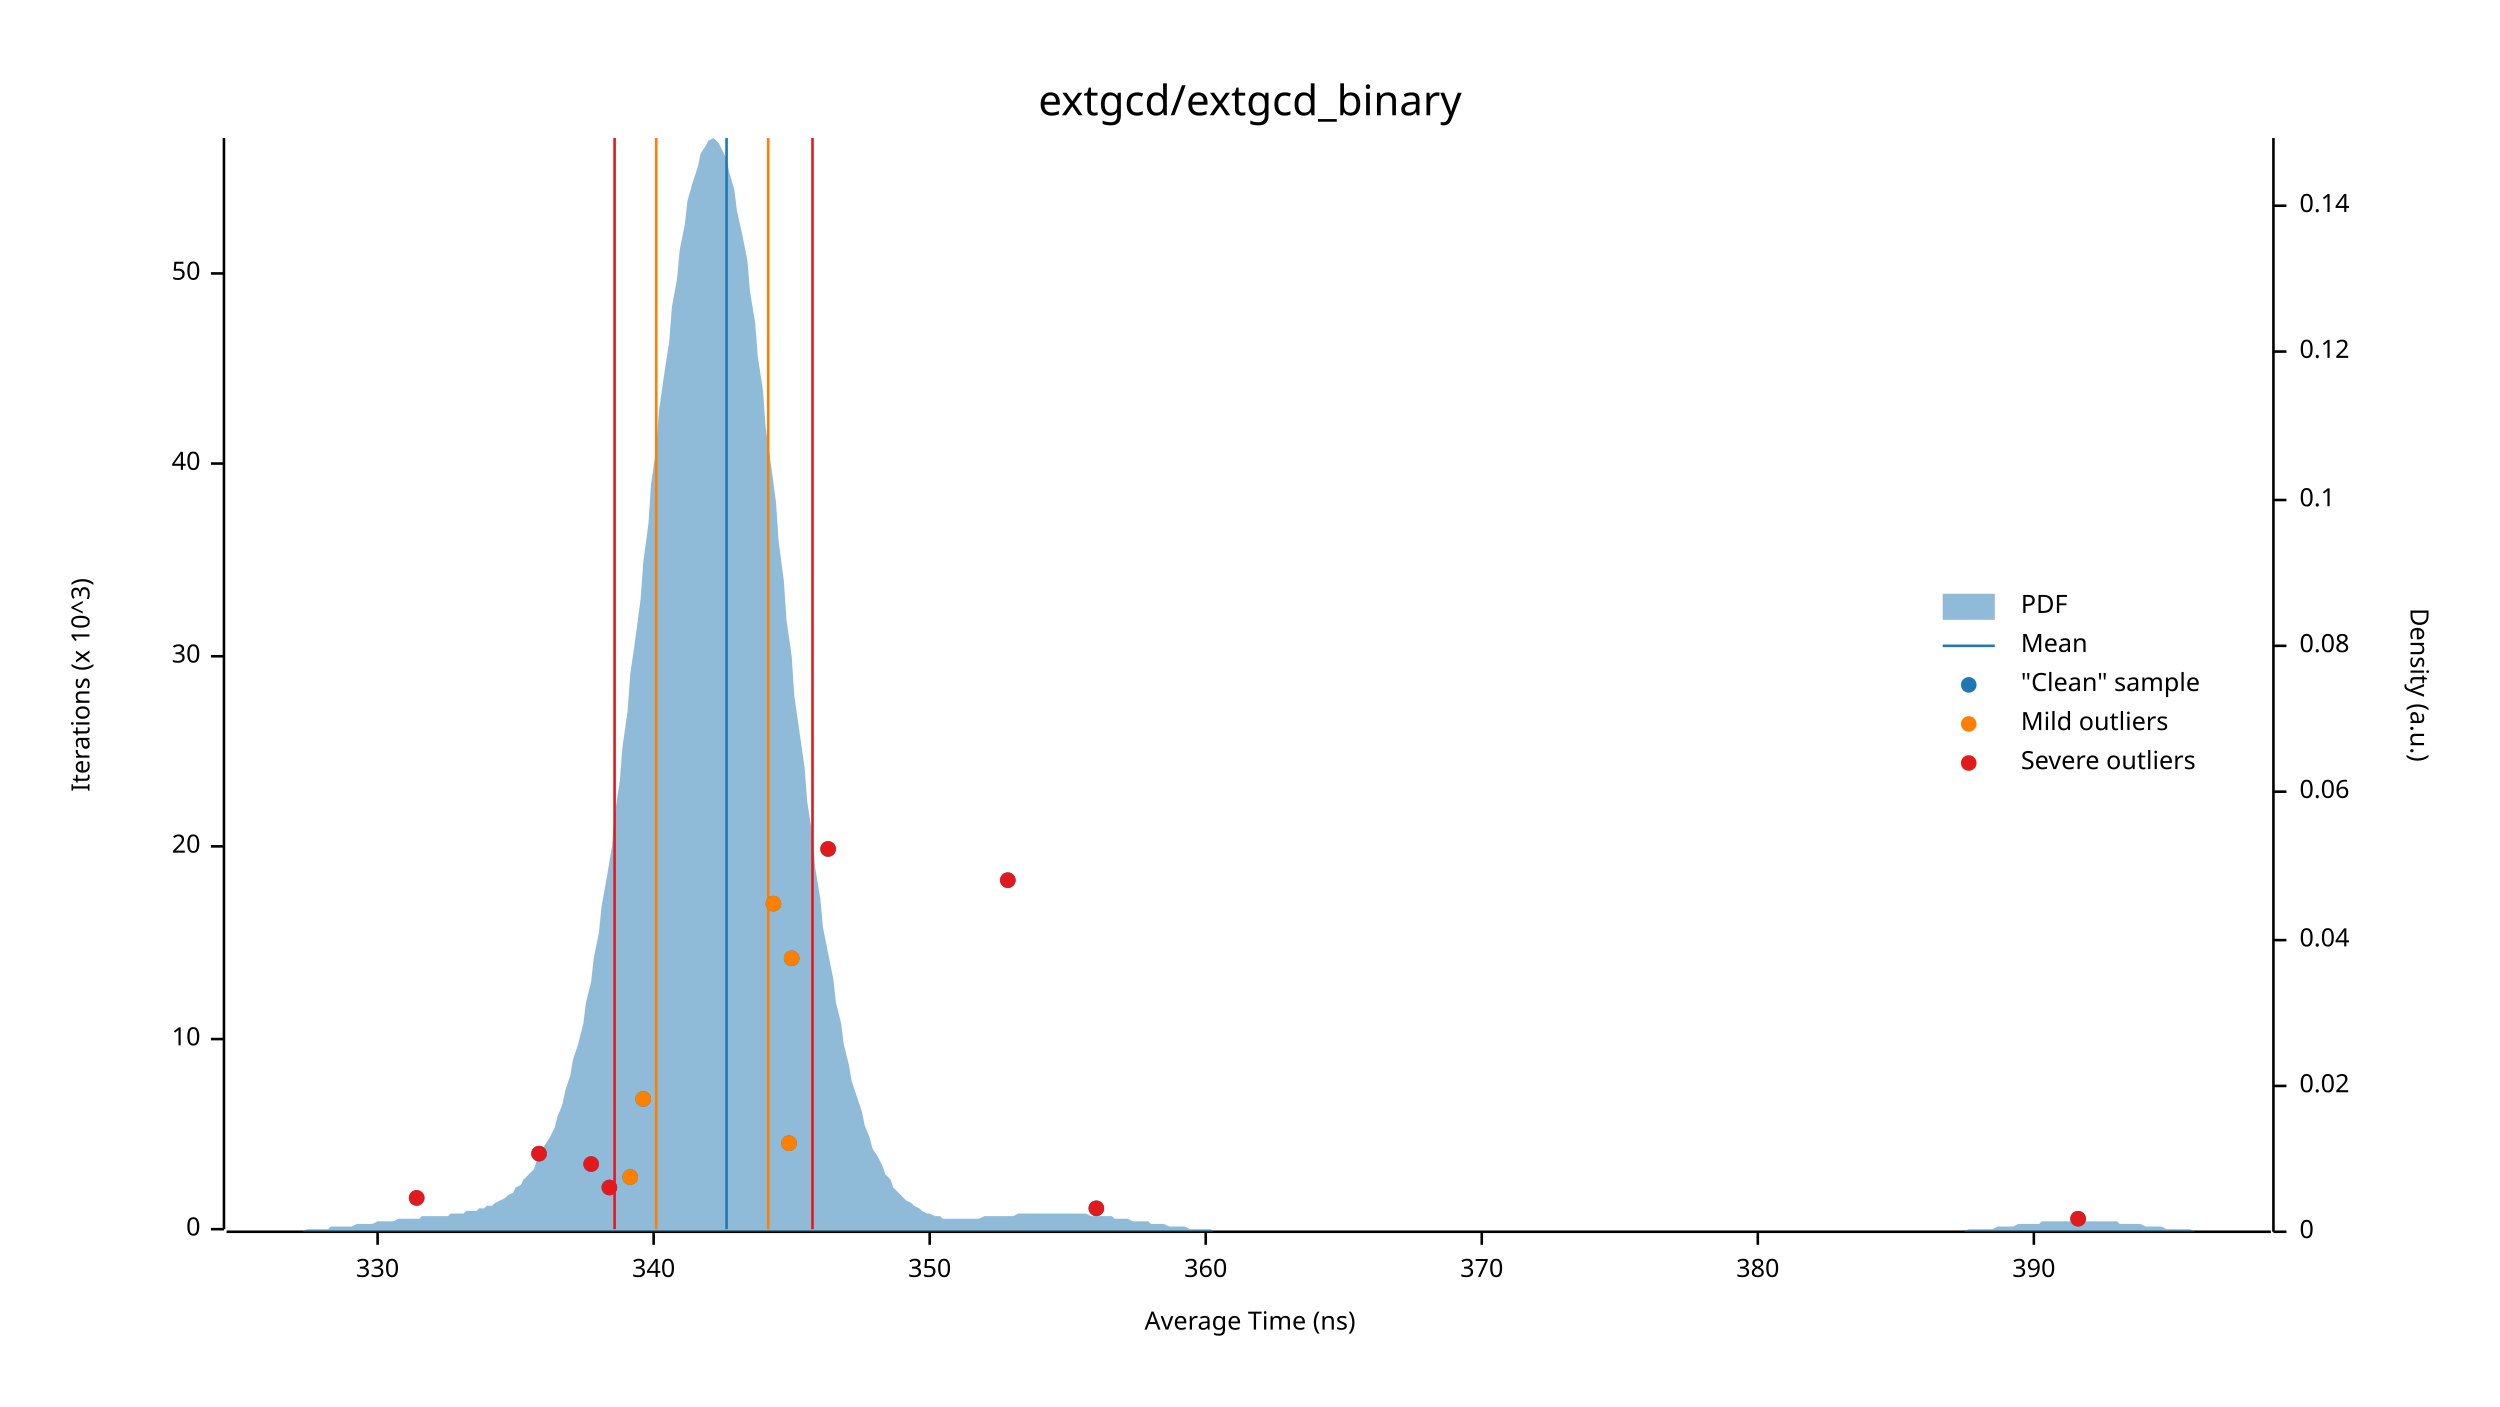
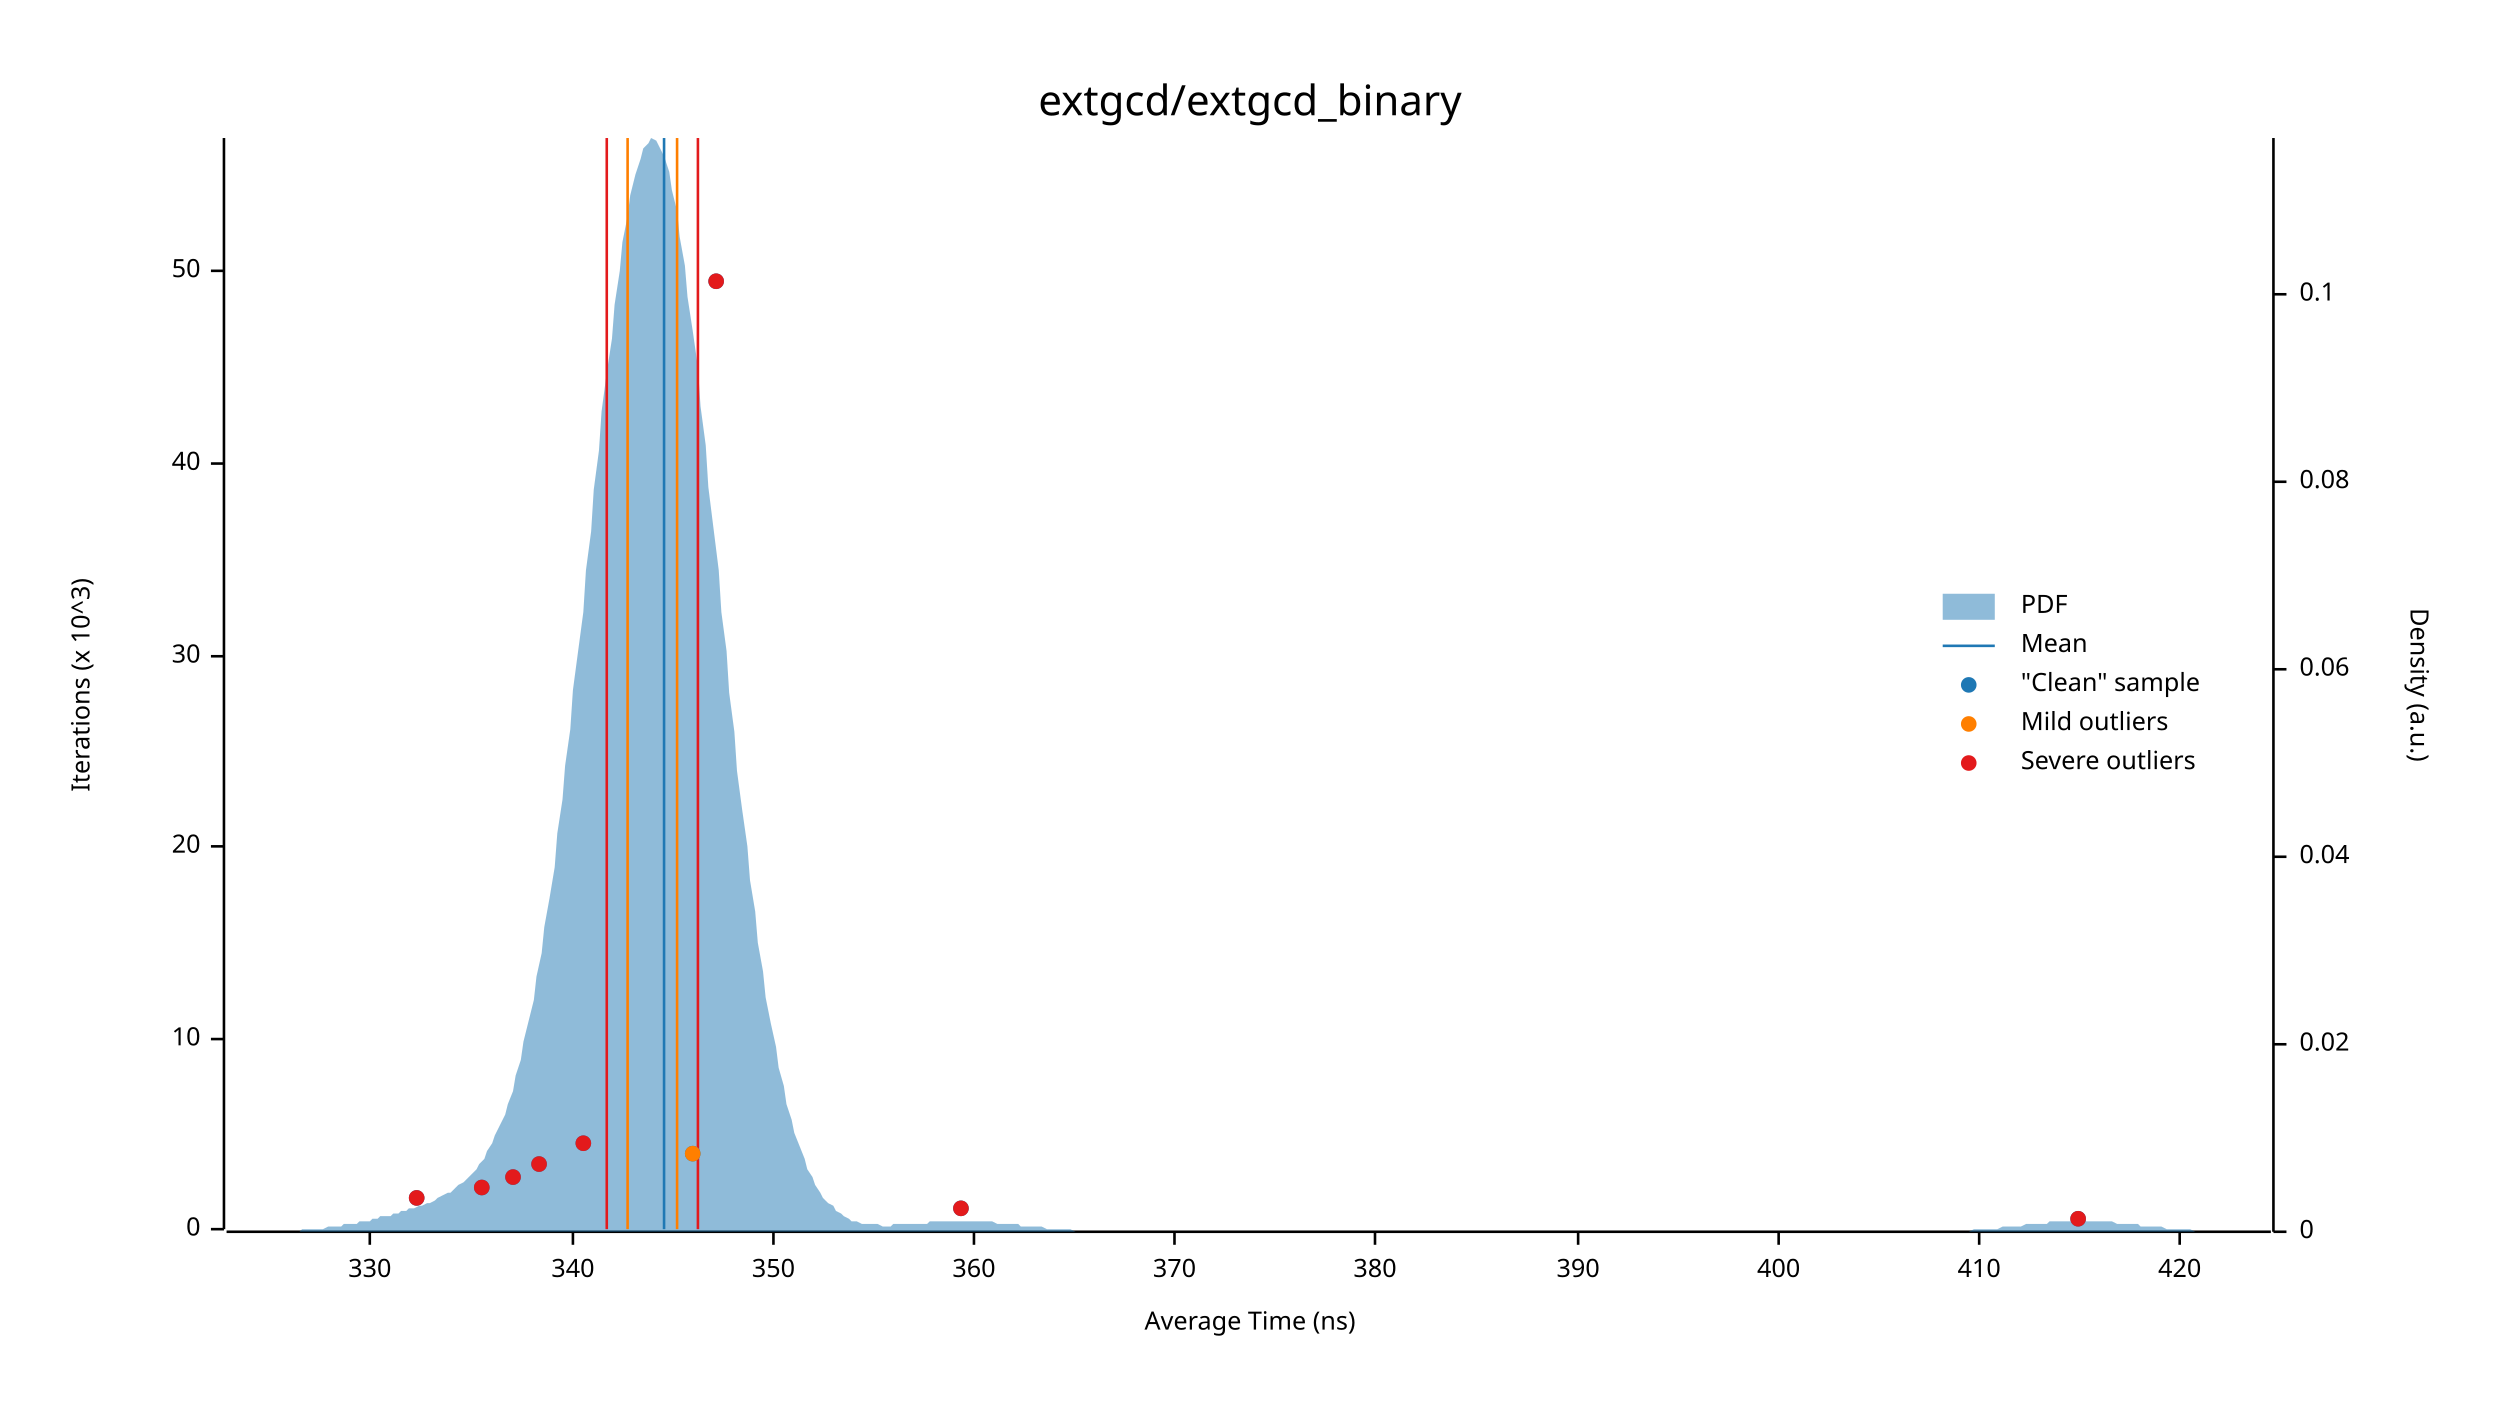
<svg xmlns="http://www.w3.org/2000/svg" width="960" height="540" viewBox="0 0 960 540">
  <text x="480" y="32" dy="0.76em" text-anchor="middle" font-family="sans-serif" font-size="16.129" opacity="1" fill="#000000">
extgcd/extgcd_binary
</text>
  <text x="27" y="263" dy="0.76em" text-anchor="middle" font-family="sans-serif" font-size="9.677" opacity="1" fill="#000000" transform="rotate(270, 27, 263)">
Iterations (x 10^3)
</text>
  <text x="480" y="513" dy="-0.5ex" text-anchor="middle" font-family="sans-serif" font-size="9.677" opacity="1" fill="#000000">
Average Time (ns)
</text>
  <polyline fill="none" opacity="1" stroke="#000000" stroke-width="1" points="86,53 86,472 " />
  <text x="77" y="472" dy="0.5ex" text-anchor="end" font-family="sans-serif" font-size="9.677" opacity="1" fill="#000000">
0
</text>
  <polyline fill="none" opacity="1" stroke="#000000" stroke-width="1" points="81,472 86,472 " />
  <text x="77" y="399" dy="0.5ex" text-anchor="end" font-family="sans-serif" font-size="9.677" opacity="1" fill="#000000">
10
</text>
  <polyline fill="none" opacity="1" stroke="#000000" stroke-width="1" points="81,399 86,399 " />
  <text x="77" y="325" dy="0.5ex" text-anchor="end" font-family="sans-serif" font-size="9.677" opacity="1" fill="#000000">
20
</text>
  <polyline fill="none" opacity="1" stroke="#000000" stroke-width="1" points="81,325 86,325 " />
  <text x="77" y="252" dy="0.5ex" text-anchor="end" font-family="sans-serif" font-size="9.677" opacity="1" fill="#000000">
30
</text>
  <polyline fill="none" opacity="1" stroke="#000000" stroke-width="1" points="81,252 86,252 " />
  <text x="77" y="178" dy="0.5ex" text-anchor="end" font-family="sans-serif" font-size="9.677" opacity="1" fill="#000000">
40
</text>
  <polyline fill="none" opacity="1" stroke="#000000" stroke-width="1" points="81,178 86,178 " />
-   <text x="77" y="105" dy="0.5ex" text-anchor="end" font-family="sans-serif" font-size="9.677" opacity="1" fill="#000000">
+   <text x="77" y="104" dy="0.5ex" text-anchor="end" font-family="sans-serif" font-size="9.677" opacity="1" fill="#000000">
50
</text>
-   <polyline fill="none" opacity="1" stroke="#000000" stroke-width="1" points="81,105 86,105 " />
+   <polyline fill="none" opacity="1" stroke="#000000" stroke-width="1" points="81,104 86,104 " />
  <polyline fill="none" opacity="1" stroke="#000000" stroke-width="1" points="87,473 872,473 " />
-   <text x="145" y="483" dy="0.76em" text-anchor="middle" font-family="sans-serif" font-size="9.677" opacity="1" fill="#000000">
+   <text x="142" y="483" dy="0.76em" text-anchor="middle" font-family="sans-serif" font-size="9.677" opacity="1" fill="#000000">
330
</text>
-   <polyline fill="none" opacity="1" stroke="#000000" stroke-width="1" points="145,473 145,478 " />
-   <text x="251" y="483" dy="0.76em" text-anchor="middle" font-family="sans-serif" font-size="9.677" opacity="1" fill="#000000">
+   <polyline fill="none" opacity="1" stroke="#000000" stroke-width="1" points="142,473 142,478 " />
+   <text x="220" y="483" dy="0.76em" text-anchor="middle" font-family="sans-serif" font-size="9.677" opacity="1" fill="#000000">
340
</text>
-   <polyline fill="none" opacity="1" stroke="#000000" stroke-width="1" points="251,473 251,478 " />
-   <text x="357" y="483" dy="0.76em" text-anchor="middle" font-family="sans-serif" font-size="9.677" opacity="1" fill="#000000">
+   <polyline fill="none" opacity="1" stroke="#000000" stroke-width="1" points="220,473 220,478 " />
+   <text x="297" y="483" dy="0.76em" text-anchor="middle" font-family="sans-serif" font-size="9.677" opacity="1" fill="#000000">
350
</text>
-   <polyline fill="none" opacity="1" stroke="#000000" stroke-width="1" points="357,473 357,478 " />
-   <text x="463" y="483" dy="0.76em" text-anchor="middle" font-family="sans-serif" font-size="9.677" opacity="1" fill="#000000">
+   <polyline fill="none" opacity="1" stroke="#000000" stroke-width="1" points="297,473 297,478 " />
+   <text x="374" y="483" dy="0.76em" text-anchor="middle" font-family="sans-serif" font-size="9.677" opacity="1" fill="#000000">
360
</text>
-   <polyline fill="none" opacity="1" stroke="#000000" stroke-width="1" points="463,473 463,478 " />
-   <text x="569" y="483" dy="0.76em" text-anchor="middle" font-family="sans-serif" font-size="9.677" opacity="1" fill="#000000">
+   <polyline fill="none" opacity="1" stroke="#000000" stroke-width="1" points="374,473 374,478 " />
+   <text x="451" y="483" dy="0.76em" text-anchor="middle" font-family="sans-serif" font-size="9.677" opacity="1" fill="#000000">
370
</text>
-   <polyline fill="none" opacity="1" stroke="#000000" stroke-width="1" points="569,473 569,478 " />
-   <text x="675" y="483" dy="0.76em" text-anchor="middle" font-family="sans-serif" font-size="9.677" opacity="1" fill="#000000">
+   <polyline fill="none" opacity="1" stroke="#000000" stroke-width="1" points="451,473 451,478 " />
+   <text x="528" y="483" dy="0.76em" text-anchor="middle" font-family="sans-serif" font-size="9.677" opacity="1" fill="#000000">
380
</text>
-   <polyline fill="none" opacity="1" stroke="#000000" stroke-width="1" points="675,473 675,478 " />
-   <text x="781" y="483" dy="0.76em" text-anchor="middle" font-family="sans-serif" font-size="9.677" opacity="1" fill="#000000">
+   <polyline fill="none" opacity="1" stroke="#000000" stroke-width="1" points="528,473 528,478 " />
+   <text x="606" y="483" dy="0.76em" text-anchor="middle" font-family="sans-serif" font-size="9.677" opacity="1" fill="#000000">
390
</text>
-   <polyline fill="none" opacity="1" stroke="#000000" stroke-width="1" points="781,473 781,478 " />
+   <polyline fill="none" opacity="1" stroke="#000000" stroke-width="1" points="606,473 606,478 " />
+   <text x="683" y="483" dy="0.76em" text-anchor="middle" font-family="sans-serif" font-size="9.677" opacity="1" fill="#000000">
+ 400
+ </text>
+   <polyline fill="none" opacity="1" stroke="#000000" stroke-width="1" points="683,473 683,478 " />
+   <text x="760" y="483" dy="0.76em" text-anchor="middle" font-family="sans-serif" font-size="9.677" opacity="1" fill="#000000">
+ 410
+ </text>
+   <polyline fill="none" opacity="1" stroke="#000000" stroke-width="1" points="760,473 760,478 " />
+   <text x="837" y="483" dy="0.76em" text-anchor="middle" font-family="sans-serif" font-size="9.677" opacity="1" fill="#000000">
+ 420
+ </text>
+   <polyline fill="none" opacity="1" stroke="#000000" stroke-width="1" points="837,473 837,478 " />
  <text x="933" y="263" dy="0.76em" text-anchor="middle" font-family="sans-serif" font-size="9.677" opacity="1" fill="#000000" transform="rotate(90, 933, 263)">
Density (a.u.)
</text>
  <polyline fill="none" opacity="1" stroke="#000000" stroke-width="1" points="873,53 873,473 " />
  <text x="883" y="473" dy="0.5ex" text-anchor="start" font-family="sans-serif" font-size="9.677" opacity="1" fill="#000000">
0
</text>
  <polyline fill="none" opacity="1" stroke="#000000" stroke-width="1" points="873,473 878,473 " />
-   <text x="883" y="417" dy="0.5ex" text-anchor="start" font-family="sans-serif" font-size="9.677" opacity="1" fill="#000000">
+   <text x="883" y="401" dy="0.5ex" text-anchor="start" font-family="sans-serif" font-size="9.677" opacity="1" fill="#000000">
0.02
</text>
-   <polyline fill="none" opacity="1" stroke="#000000" stroke-width="1" points="873,417 878,417 " />
-   <text x="883" y="361" dy="0.5ex" text-anchor="start" font-family="sans-serif" font-size="9.677" opacity="1" fill="#000000">
+   <polyline fill="none" opacity="1" stroke="#000000" stroke-width="1" points="873,401 878,401 " />
+   <text x="883" y="329" dy="0.5ex" text-anchor="start" font-family="sans-serif" font-size="9.677" opacity="1" fill="#000000">
0.04
</text>
-   <polyline fill="none" opacity="1" stroke="#000000" stroke-width="1" points="873,361 878,361 " />
-   <text x="883" y="304" dy="0.5ex" text-anchor="start" font-family="sans-serif" font-size="9.677" opacity="1" fill="#000000">
+   <polyline fill="none" opacity="1" stroke="#000000" stroke-width="1" points="873,329 878,329 " />
+   <text x="883" y="257" dy="0.5ex" text-anchor="start" font-family="sans-serif" font-size="9.677" opacity="1" fill="#000000">
0.06
</text>
-   <polyline fill="none" opacity="1" stroke="#000000" stroke-width="1" points="873,304 878,304 " />
-   <text x="883" y="248" dy="0.5ex" text-anchor="start" font-family="sans-serif" font-size="9.677" opacity="1" fill="#000000">
+   <polyline fill="none" opacity="1" stroke="#000000" stroke-width="1" points="873,257 878,257 " />
+   <text x="883" y="185" dy="0.5ex" text-anchor="start" font-family="sans-serif" font-size="9.677" opacity="1" fill="#000000">
0.08
</text>
-   <polyline fill="none" opacity="1" stroke="#000000" stroke-width="1" points="873,248 878,248 " />
-   <text x="883" y="192" dy="0.5ex" text-anchor="start" font-family="sans-serif" font-size="9.677" opacity="1" fill="#000000">
+   <polyline fill="none" opacity="1" stroke="#000000" stroke-width="1" points="873,185 878,185 " />
+   <text x="883" y="113" dy="0.5ex" text-anchor="start" font-family="sans-serif" font-size="9.677" opacity="1" fill="#000000">
0.1
</text>
-   <polyline fill="none" opacity="1" stroke="#000000" stroke-width="1" points="873,192 878,192 " />
-   <text x="883" y="135" dy="0.5ex" text-anchor="start" font-family="sans-serif" font-size="9.677" opacity="1" fill="#000000">
- 0.12
- </text>
-   <polyline fill="none" opacity="1" stroke="#000000" stroke-width="1" points="873,135 878,135 " />
-   <text x="883" y="79" dy="0.5ex" text-anchor="start" font-family="sans-serif" font-size="9.677" opacity="1" fill="#000000">
- 0.14
- </text>
-   <polyline fill="none" opacity="1" stroke="#000000" stroke-width="1" points="873,79 878,79 " />
-   <polygon opacity="0.5" fill="#1F78B4" points="87,473 88,473 90,473 91,473 93,473 94,473 96,473 98,473 99,473 101,473 102,473 104,473 105,473 107,473 109,473 110,473 112,473 113,473 115,473 116,473 118,472 120,472 121,472 123,472 124,472 126,472 127,471 129,471 131,471 132,471 134,471 135,471 137,470 138,470 140,470 142,470 143,470 145,469 146,469 148,469 150,469 151,469 153,468 154,468 156,468 157,468 159,468 161,468 162,467 164,467 165,467 167,467 168,467 170,467 172,467 173,466 175,466 176,466 178,466 179,465 181,465 183,465 184,464 186,464 187,463 189,463 190,462 192,461 194,460 195,459 197,458 198,456 200,455 201,453 203,451 205,449 206,446 208,443 209,440 211,437 213,433 214,429 216,424 217,419 219,413 220,407 222,401 224,393 225,385 227,377 228,368 230,358 231,348 233,337 235,325 236,313 238,300 239,287 241,273 242,259 244,245 246,230 247,216 249,201 250,186 252,172 253,158 255,144 257,131 258,118 260,107 261,96 263,86 264,77 266,70 268,64 269,59 271,56 272,54 274,53 276,55 277,57 279,61 280,66 282,73 283,81 285,90 287,100 288,112 290,124 291,137 293,150 294,164 296,178 298,193 299,208 301,223 302,238 304,252 305,267 307,281 309,295 310,308 312,321 313,333 315,345 316,356 318,366 320,376 321,385 323,393 324,401 326,409 327,415 329,421 331,427 332,432 334,437 335,441 337,444 339,448 340,451 342,453 343,456 345,458 346,459 348,461 350,462 351,463 353,464 354,465 356,466 357,466 359,467 361,467 362,468 364,468 365,468 367,468 368,468 370,468 372,468 373,468 375,468 376,468 378,467 379,467 381,467 383,467 384,467 386,467 387,467 389,467 391,466 392,466 394,466 395,466 397,466 398,466 400,466 402,466 403,466 405,466 406,466 408,466 409,466 411,466 413,466 414,466 416,466 417,466 419,467 420,467 422,467 424,467 425,467 427,467 428,468 430,468 431,468 433,468 435,469 436,469 438,469 439,469 441,469 442,470 444,470 446,470 447,470 449,471 450,471 452,471 454,471 455,471 457,472 458,472 460,472 461,472 463,472 465,472 466,473 468,473 469,473 471,473 472,473 474,473 476,473 477,473 479,473 480,473 482,473 483,473 485,473 487,473 488,473 490,473 491,473 493,473 494,473 496,473 498,473 499,473 501,473 502,473 504,473 505,473 507,473 509,473 510,473 512,473 513,473 515,473 517,473 518,473 520,473 521,473 523,473 524,473 526,473 528,473 529,473 531,473 532,473 534,473 535,473 537,473 539,473 540,473 542,473 543,473 545,473 546,473 548,473 550,473 551,473 553,473 554,473 556,473 557,473 559,473 561,473 562,473 564,473 565,473 567,473 568,473 570,473 572,473 573,473 575,473 576,473 578,473 580,473 581,473 583,473 584,473 586,473 587,473 589,473 591,473 592,473 594,473 595,473 597,473 598,473 600,473 602,473 603,473 605,473 606,473 608,473 609,473 611,473 613,473 614,473 616,473 617,473 619,473 620,473 622,473 624,473 625,473 627,473 628,473 630,473 632,473 633,473 635,473 636,473 638,473 639,473 641,473 643,473 644,473 646,473 647,473 649,473 650,473 652,473 654,473 655,473 657,473 658,473 660,473 661,473 663,473 665,473 666,473 668,473 669,473 671,473 672,473 674,473 676,473 677,473 679,473 680,473 682,473 683,473 685,473 687,473 688,473 690,473 691,473 693,473 695,473 696,473 698,473 699,473 701,473 702,473 704,473 706,473 707,473 709,473 710,473 712,473 713,473 715,473 717,473 718,473 720,473 721,473 723,473 724,473 726,473 728,473 729,473 731,473 732,473 734,473 735,473 737,473 739,473 740,473 742,473 743,473 745,473 746,473 748,473 750,473 751,473 753,473 754,473 756,472 758,472 759,472 761,472 762,472 764,472 765,472 767,471 769,471 770,471 772,471 773,471 775,470 776,470 778,470 780,470 781,470 783,470 784,469 786,469 787,469 789,469 791,469 792,469 794,469 795,469 797,469 798,469 800,469 802,469 803,469 805,469 806,469 808,469 809,469 811,469 813,469 814,470 816,470 817,470 819,470 821,470 822,470 824,471 825,471 827,471 828,471 830,471 832,472 833,472 835,472 836,472 838,472 839,472 841,472 843,473 844,473 846,473 847,473 849,473 850,473 852,473 854,473 855,473 857,473 858,473 860,473 861,473 863,473 865,473 866,473 868,473 869,473 871,473 873,473 873,473 87,473 " />
-   <polyline fill="none" opacity="1" stroke="#1F78B4" stroke-width="1" points="279,472 279,53 " />
-   <polyline fill="none" opacity="1" stroke="#FF7F00" stroke-width="1" points="252,472 252,53 " />
-   <polyline fill="none" opacity="1" stroke="#FF7F00" stroke-width="1" points="295,472 295,53 " />
-   <polyline fill="none" opacity="1" stroke="#E31A1C" stroke-width="1" points="236,472 236,53 " />
-   <polyline fill="none" opacity="1" stroke="#E31A1C" stroke-width="1" points="312,472 312,53 " />
+   <polyline fill="none" opacity="1" stroke="#000000" stroke-width="1" points="873,113 878,113 " />
+   <polygon opacity="0.5" fill="#1F78B4" points="87,473 88,473 90,473 91,473 93,473 94,473 96,473 98,473 99,473 101,473 102,473 104,473 105,473 107,473 109,473 110,473 112,473 113,473 115,473 116,472 118,472 120,472 121,472 123,472 124,472 126,471 127,471 129,471 131,471 132,470 134,470 135,470 137,470 138,469 140,469 142,469 143,468 145,468 146,467 148,467 150,467 151,466 153,466 154,465 156,465 157,464 159,464 161,463 162,463 164,462 165,462 167,461 168,460 170,459 172,458 173,458 175,456 176,455 178,454 179,453 181,451 183,449 184,447 186,445 187,442 189,439 190,436 192,432 194,428 195,424 197,419 198,413 200,407 201,400 203,392 205,384 206,375 208,366 209,356 211,345 213,333 214,320 216,307 217,294 219,280 220,265 222,250 224,235 225,219 227,204 228,188 230,173 231,158 233,143 235,130 236,117 238,104 239,93 241,83 242,75 244,67 246,61 247,57 249,55 250,53 252,54 253,56 255,60 257,66 258,73 260,81 261,91 263,102 264,114 266,127 268,141 269,156 271,171 272,187 274,203 276,219 277,235 279,250 280,266 282,281 283,296 285,311 287,325 288,338 290,350 291,362 293,373 294,383 296,393 298,402 299,410 301,417 302,424 304,430 305,435 307,440 309,445 310,449 312,452 313,455 315,458 316,460 318,462 320,463 321,465 323,466 324,467 326,468 327,469 329,469 331,470 332,470 334,470 335,470 337,470 339,471 340,471 342,471 343,470 345,470 346,470 348,470 350,470 351,470 353,470 354,470 356,470 357,469 359,469 361,469 362,469 364,469 365,469 367,469 368,469 370,469 372,469 373,469 375,469 376,469 378,469 379,469 381,469 383,470 384,470 386,470 387,470 389,470 391,470 392,471 394,471 395,471 397,471 398,471 400,471 402,472 403,472 405,472 406,472 408,472 409,472 411,472 413,473 414,473 416,473 417,473 419,473 420,473 422,473 424,473 425,473 427,473 428,473 430,473 431,473 433,473 435,473 436,473 438,473 439,473 441,473 442,473 444,473 446,473 447,473 449,473 450,473 452,473 454,473 455,473 457,473 458,473 460,473 461,473 463,473 465,473 466,473 468,473 469,473 471,473 472,473 474,473 476,473 477,473 479,473 480,473 482,473 483,473 485,473 487,473 488,473 490,473 491,473 493,473 494,473 496,473 498,473 499,473 501,473 502,473 504,473 505,473 507,473 509,473 510,473 512,473 513,473 515,473 517,473 518,473 520,473 521,473 523,473 524,473 526,473 528,473 529,473 531,473 532,473 534,473 535,473 537,473 539,473 540,473 542,473 543,473 545,473 546,473 548,473 550,473 551,473 553,473 554,473 556,473 557,473 559,473 561,473 562,473 564,473 565,473 567,473 568,473 570,473 572,473 573,473 575,473 576,473 578,473 580,473 581,473 583,473 584,473 586,473 587,473 589,473 591,473 592,473 594,473 595,473 597,473 598,473 600,473 602,473 603,473 605,473 606,473 608,473 609,473 611,473 613,473 614,473 616,473 617,473 619,473 620,473 622,473 624,473 625,473 627,473 628,473 630,473 632,473 633,473 635,473 636,473 638,473 639,473 641,473 643,473 644,473 646,473 647,473 649,473 650,473 652,473 654,473 655,473 657,473 658,473 660,473 661,473 663,473 665,473 666,473 668,473 669,473 671,473 672,473 674,473 676,473 677,473 679,473 680,473 682,473 683,473 685,473 687,473 688,473 690,473 691,473 693,473 695,473 696,473 698,473 699,473 701,473 702,473 704,473 706,473 707,473 709,473 710,473 712,473 713,473 715,473 717,473 718,473 720,473 721,473 723,473 724,473 726,473 728,473 729,473 731,473 732,473 734,473 735,473 737,473 739,473 740,473 742,473 743,473 745,473 746,473 748,473 750,473 751,473 753,473 754,473 756,473 758,472 759,472 761,472 762,472 764,472 765,472 767,472 769,471 770,471 772,471 773,471 775,471 776,471 778,470 780,470 781,470 783,470 784,470 786,470 787,469 789,469 791,469 792,469 794,469 795,469 797,469 798,469 800,469 802,469 803,469 805,469 806,469 808,469 809,469 811,469 813,470 814,470 816,470 817,470 819,470 821,470 822,471 824,471 825,471 827,471 828,471 830,471 832,472 833,472 835,472 836,472 838,472 839,472 841,472 843,473 844,473 846,473 847,473 849,473 850,473 852,473 854,473 855,473 857,473 858,473 860,473 861,473 863,473 865,473 866,473 868,473 869,473 871,473 873,473 873,473 87,473 " />
+   <polyline fill="none" opacity="1" stroke="#1F78B4" stroke-width="1" points="255,472 255,53 " />
+   <polyline fill="none" opacity="1" stroke="#FF7F00" stroke-width="1" points="241,472 241,53 " />
+   <polyline fill="none" opacity="1" stroke="#FF7F00" stroke-width="1" points="260,472 260,53 " />
+   <polyline fill="none" opacity="1" stroke="#E31A1C" stroke-width="1" points="233,472 233,53 " />
+   <polyline fill="none" opacity="1" stroke="#E31A1C" stroke-width="1" points="268,472 268,53 " />
  <circle cx="798" cy="468" r="3" opacity="1" fill="#1F78B4" stroke="none" stroke-width="1" />
-   <circle cx="421" cy="464" r="3" opacity="1" fill="#1F78B4" stroke="none" stroke-width="1" />
+   <circle cx="369" cy="464" r="3" opacity="1" fill="#1F78B4" stroke="none" stroke-width="1" />
  <circle cx="160" cy="460" r="3" opacity="1" fill="#1F78B4" stroke="none" stroke-width="1" />
-   <circle cx="234" cy="456" r="3" opacity="1" fill="#1F78B4" stroke="none" stroke-width="1" />
-   <circle cx="242" cy="452" r="3" opacity="1" fill="#1F78B4" stroke="none" stroke-width="1" />
-   <circle cx="227" cy="447" r="3" opacity="1" fill="#1F78B4" stroke="none" stroke-width="1" />
-   <circle cx="207" cy="443" r="3" opacity="1" fill="#1F78B4" stroke="none" stroke-width="1" />
-   <circle cx="303" cy="439" r="3" opacity="1" fill="#1F78B4" stroke="none" stroke-width="1" />
-   <circle cx="247" cy="422" r="3" opacity="1" fill="#1F78B4" stroke="none" stroke-width="1" />
-   <circle cx="304" cy="368" r="3" opacity="1" fill="#1F78B4" stroke="none" stroke-width="1" />
-   <circle cx="297" cy="347" r="3" opacity="1" fill="#1F78B4" stroke="none" stroke-width="1" />
-   <circle cx="387" cy="338" r="3" opacity="1" fill="#1F78B4" stroke="none" stroke-width="1" />
-   <circle cx="318" cy="326" r="3" opacity="1" fill="#1F78B4" stroke="none" stroke-width="1" />
-   <circle cx="242" cy="452" r="3" opacity="1" fill="#FF7F00" stroke="none" stroke-width="1" />
-   <circle cx="303" cy="439" r="3" opacity="1" fill="#FF7F00" stroke="none" stroke-width="1" />
-   <circle cx="247" cy="422" r="3" opacity="1" fill="#FF7F00" stroke="none" stroke-width="1" />
-   <circle cx="304" cy="368" r="3" opacity="1" fill="#FF7F00" stroke="none" stroke-width="1" />
-   <circle cx="297" cy="347" r="3" opacity="1" fill="#FF7F00" stroke="none" stroke-width="1" />
+   <circle cx="185" cy="456" r="3" opacity="1" fill="#1F78B4" stroke="none" stroke-width="1" />
+   <circle cx="197" cy="452" r="3" opacity="1" fill="#1F78B4" stroke="none" stroke-width="1" />
+   <circle cx="207" cy="447" r="3" opacity="1" fill="#1F78B4" stroke="none" stroke-width="1" />
+   <circle cx="266" cy="443" r="3" opacity="1" fill="#1F78B4" stroke="none" stroke-width="1" />
+   <circle cx="224" cy="439" r="3" opacity="1" fill="#1F78B4" stroke="none" stroke-width="1" />
+   <circle cx="275" cy="108" r="3" opacity="1" fill="#1F78B4" stroke="none" stroke-width="1" />
+   <circle cx="266" cy="443" r="3" opacity="1" fill="#FF7F00" stroke="none" stroke-width="1" />
  <circle cx="798" cy="468" r="3" opacity="1" fill="#E31A1C" stroke="none" stroke-width="1" />
-   <circle cx="421" cy="464" r="3" opacity="1" fill="#E31A1C" stroke="none" stroke-width="1" />
+   <circle cx="369" cy="464" r="3" opacity="1" fill="#E31A1C" stroke="none" stroke-width="1" />
  <circle cx="160" cy="460" r="3" opacity="1" fill="#E31A1C" stroke="none" stroke-width="1" />
-   <circle cx="234" cy="456" r="3" opacity="1" fill="#E31A1C" stroke="none" stroke-width="1" />
-   <circle cx="227" cy="447" r="3" opacity="1" fill="#E31A1C" stroke="none" stroke-width="1" />
-   <circle cx="207" cy="443" r="3" opacity="1" fill="#E31A1C" stroke="none" stroke-width="1" />
-   <circle cx="387" cy="338" r="3" opacity="1" fill="#E31A1C" stroke="none" stroke-width="1" />
-   <circle cx="318" cy="326" r="3" opacity="1" fill="#E31A1C" stroke="none" stroke-width="1" />
+   <circle cx="185" cy="456" r="3" opacity="1" fill="#E31A1C" stroke="none" stroke-width="1" />
+   <circle cx="197" cy="452" r="3" opacity="1" fill="#E31A1C" stroke="none" stroke-width="1" />
+   <circle cx="207" cy="447" r="3" opacity="1" fill="#E31A1C" stroke="none" stroke-width="1" />
+   <circle cx="224" cy="439" r="3" opacity="1" fill="#E31A1C" stroke="none" stroke-width="1" />
+   <circle cx="275" cy="108" r="3" opacity="1" fill="#E31A1C" stroke="none" stroke-width="1" />
  <text x="776" y="228" dy="0.76em" text-anchor="start" font-family="sans-serif" font-size="9.677" opacity="1" fill="#000000">
PDF
</text>
  <text x="776" y="243" dy="0.76em" text-anchor="start" font-family="sans-serif" font-size="9.677" opacity="1" fill="#000000">
Mean
</text>
  <text x="776" y="258" dy="0.76em" text-anchor="start" font-family="sans-serif" font-size="9.677" opacity="1" fill="#000000">
"Clean" sample
</text>
  <text x="776" y="273" dy="0.76em" text-anchor="start" font-family="sans-serif" font-size="9.677" opacity="1" fill="#000000">
Mild outliers
</text>
  <text x="776" y="288" dy="0.76em" text-anchor="start" font-family="sans-serif" font-size="9.677" opacity="1" fill="#000000">
Severe outliers
</text>
  <rect x="746" y="228" width="20" height="10" opacity="0.5" fill="#1F78B4" stroke="none" />
  <polyline fill="none" opacity="1" stroke="#1F78B4" stroke-width="1" points="746,248 766,248 " />
  <circle cx="756" cy="263" r="3" opacity="1" fill="#1F78B4" stroke="none" stroke-width="1" />
  <circle cx="756" cy="278" r="3" opacity="1" fill="#FF7F00" stroke="none" stroke-width="1" />
  <circle cx="756" cy="293" r="3" opacity="1" fill="#E31A1C" stroke="none" stroke-width="1" />
</svg>
